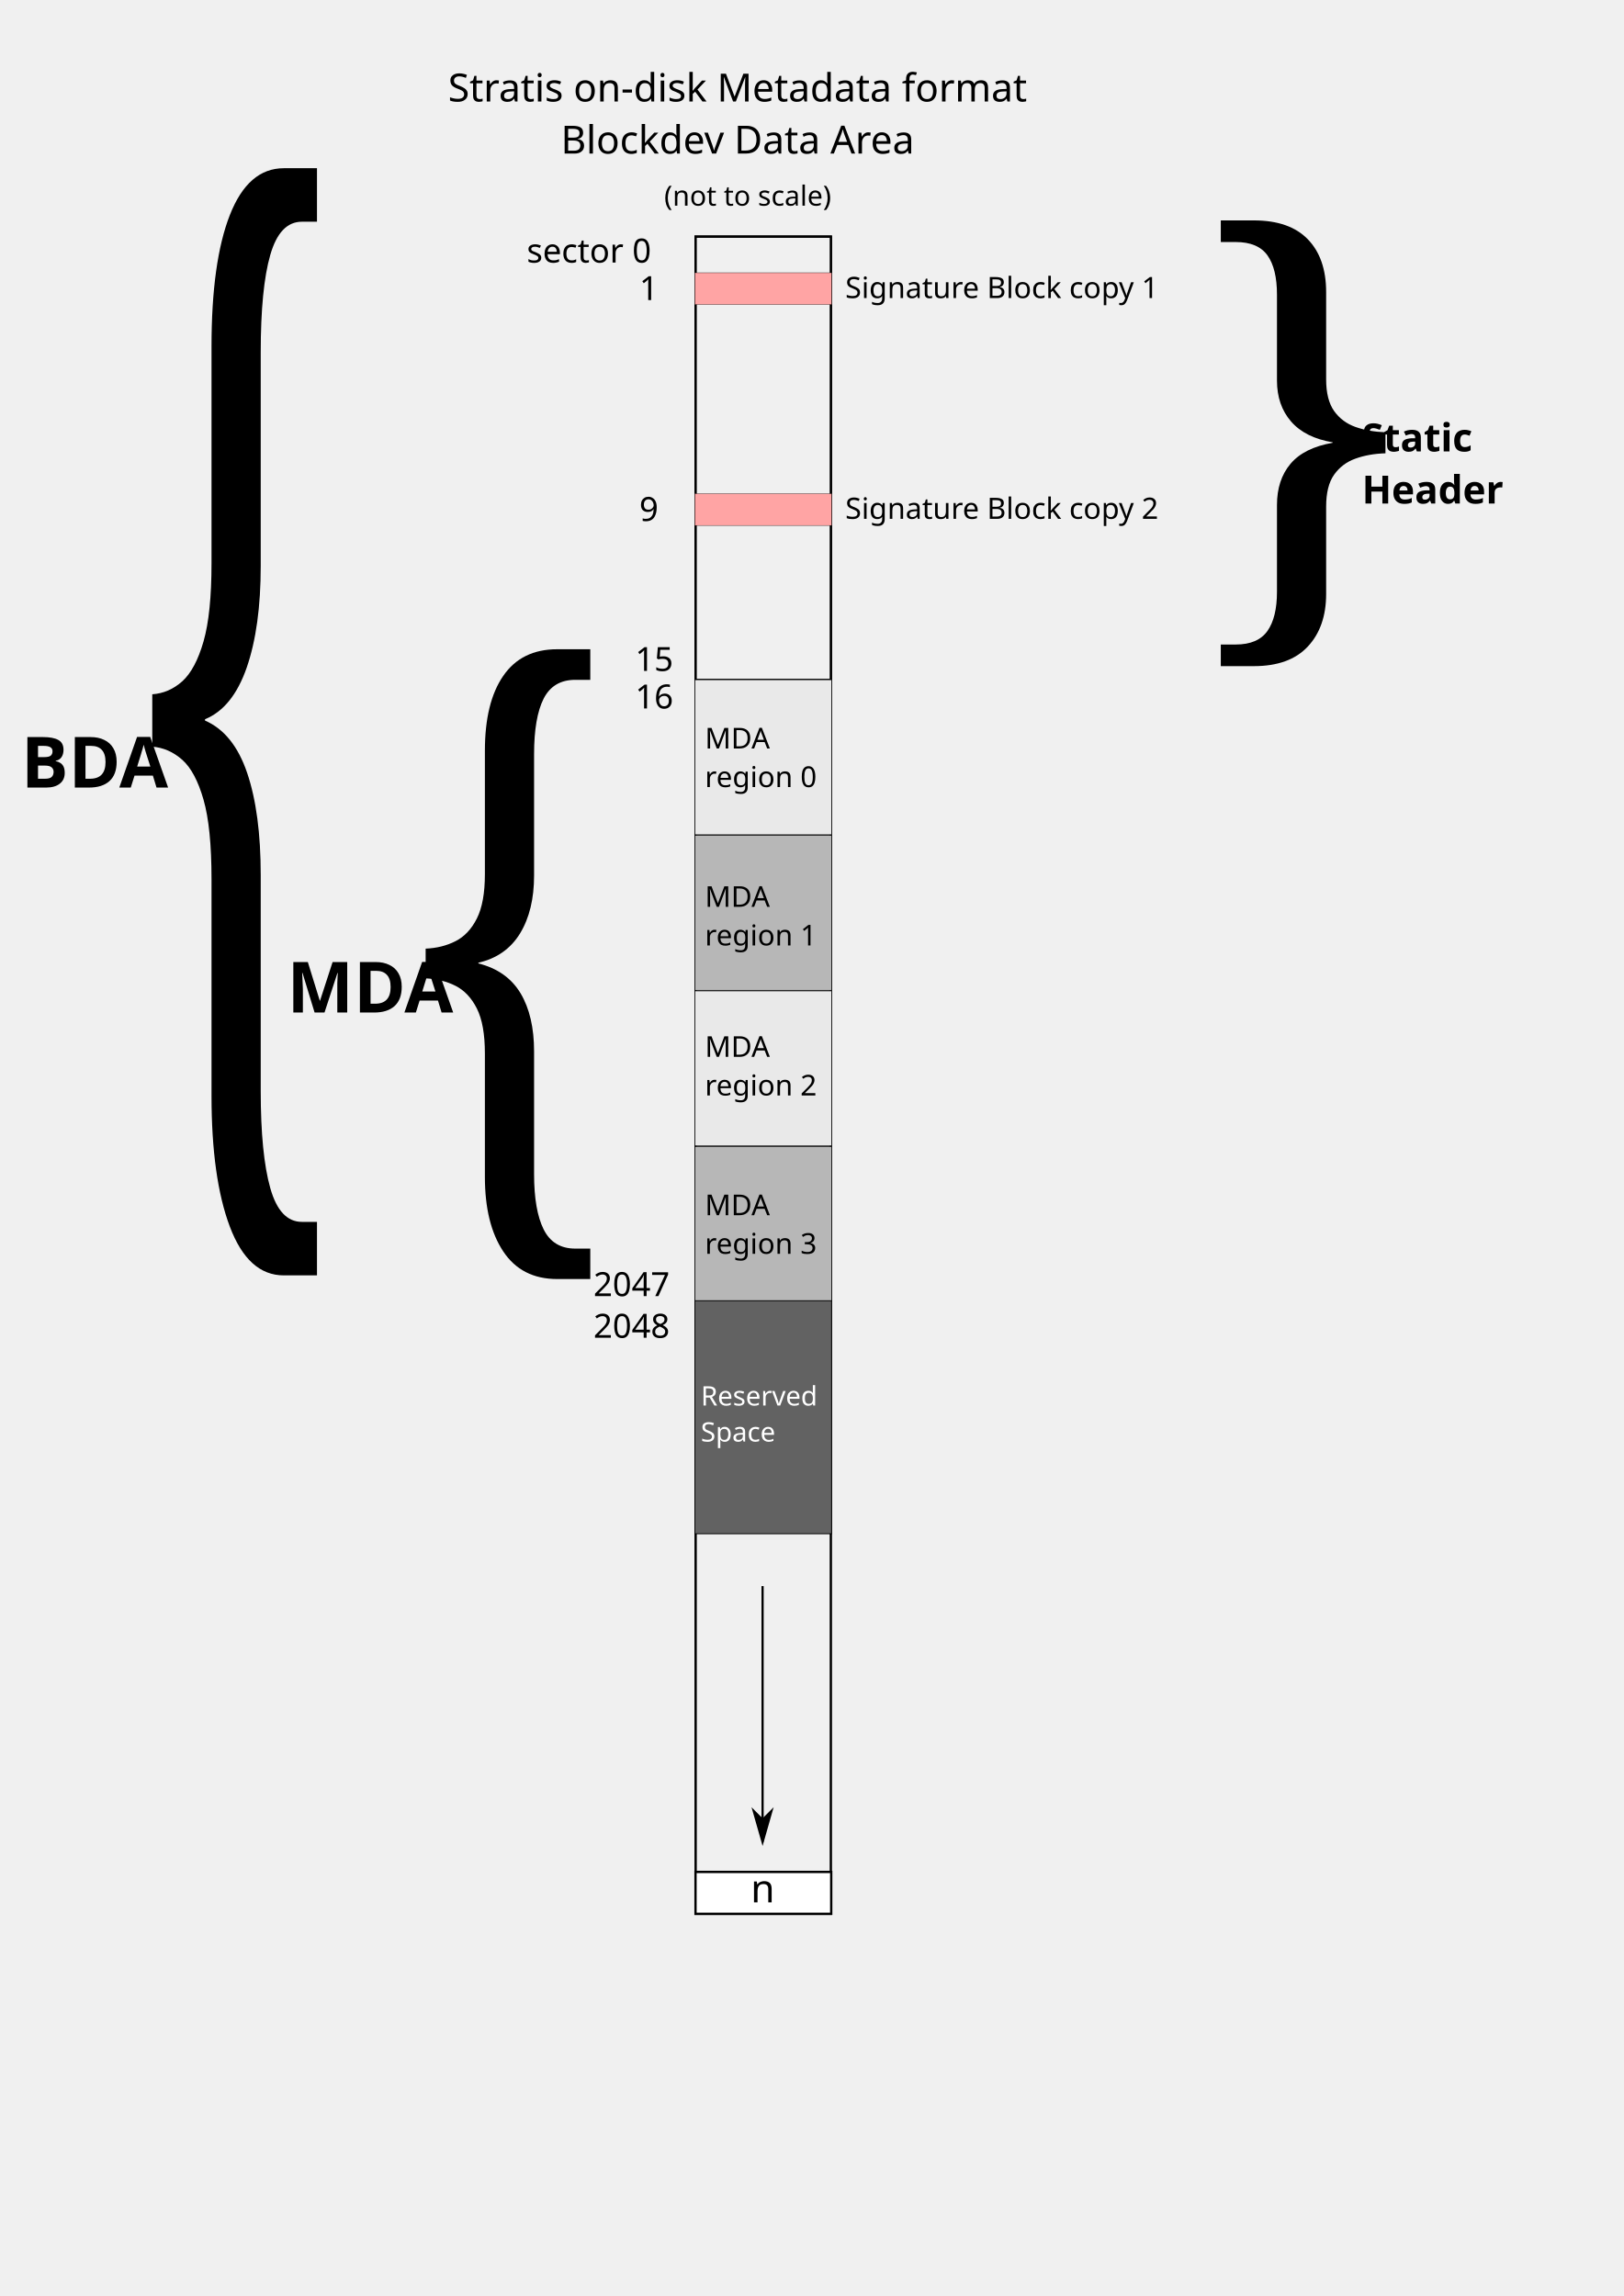
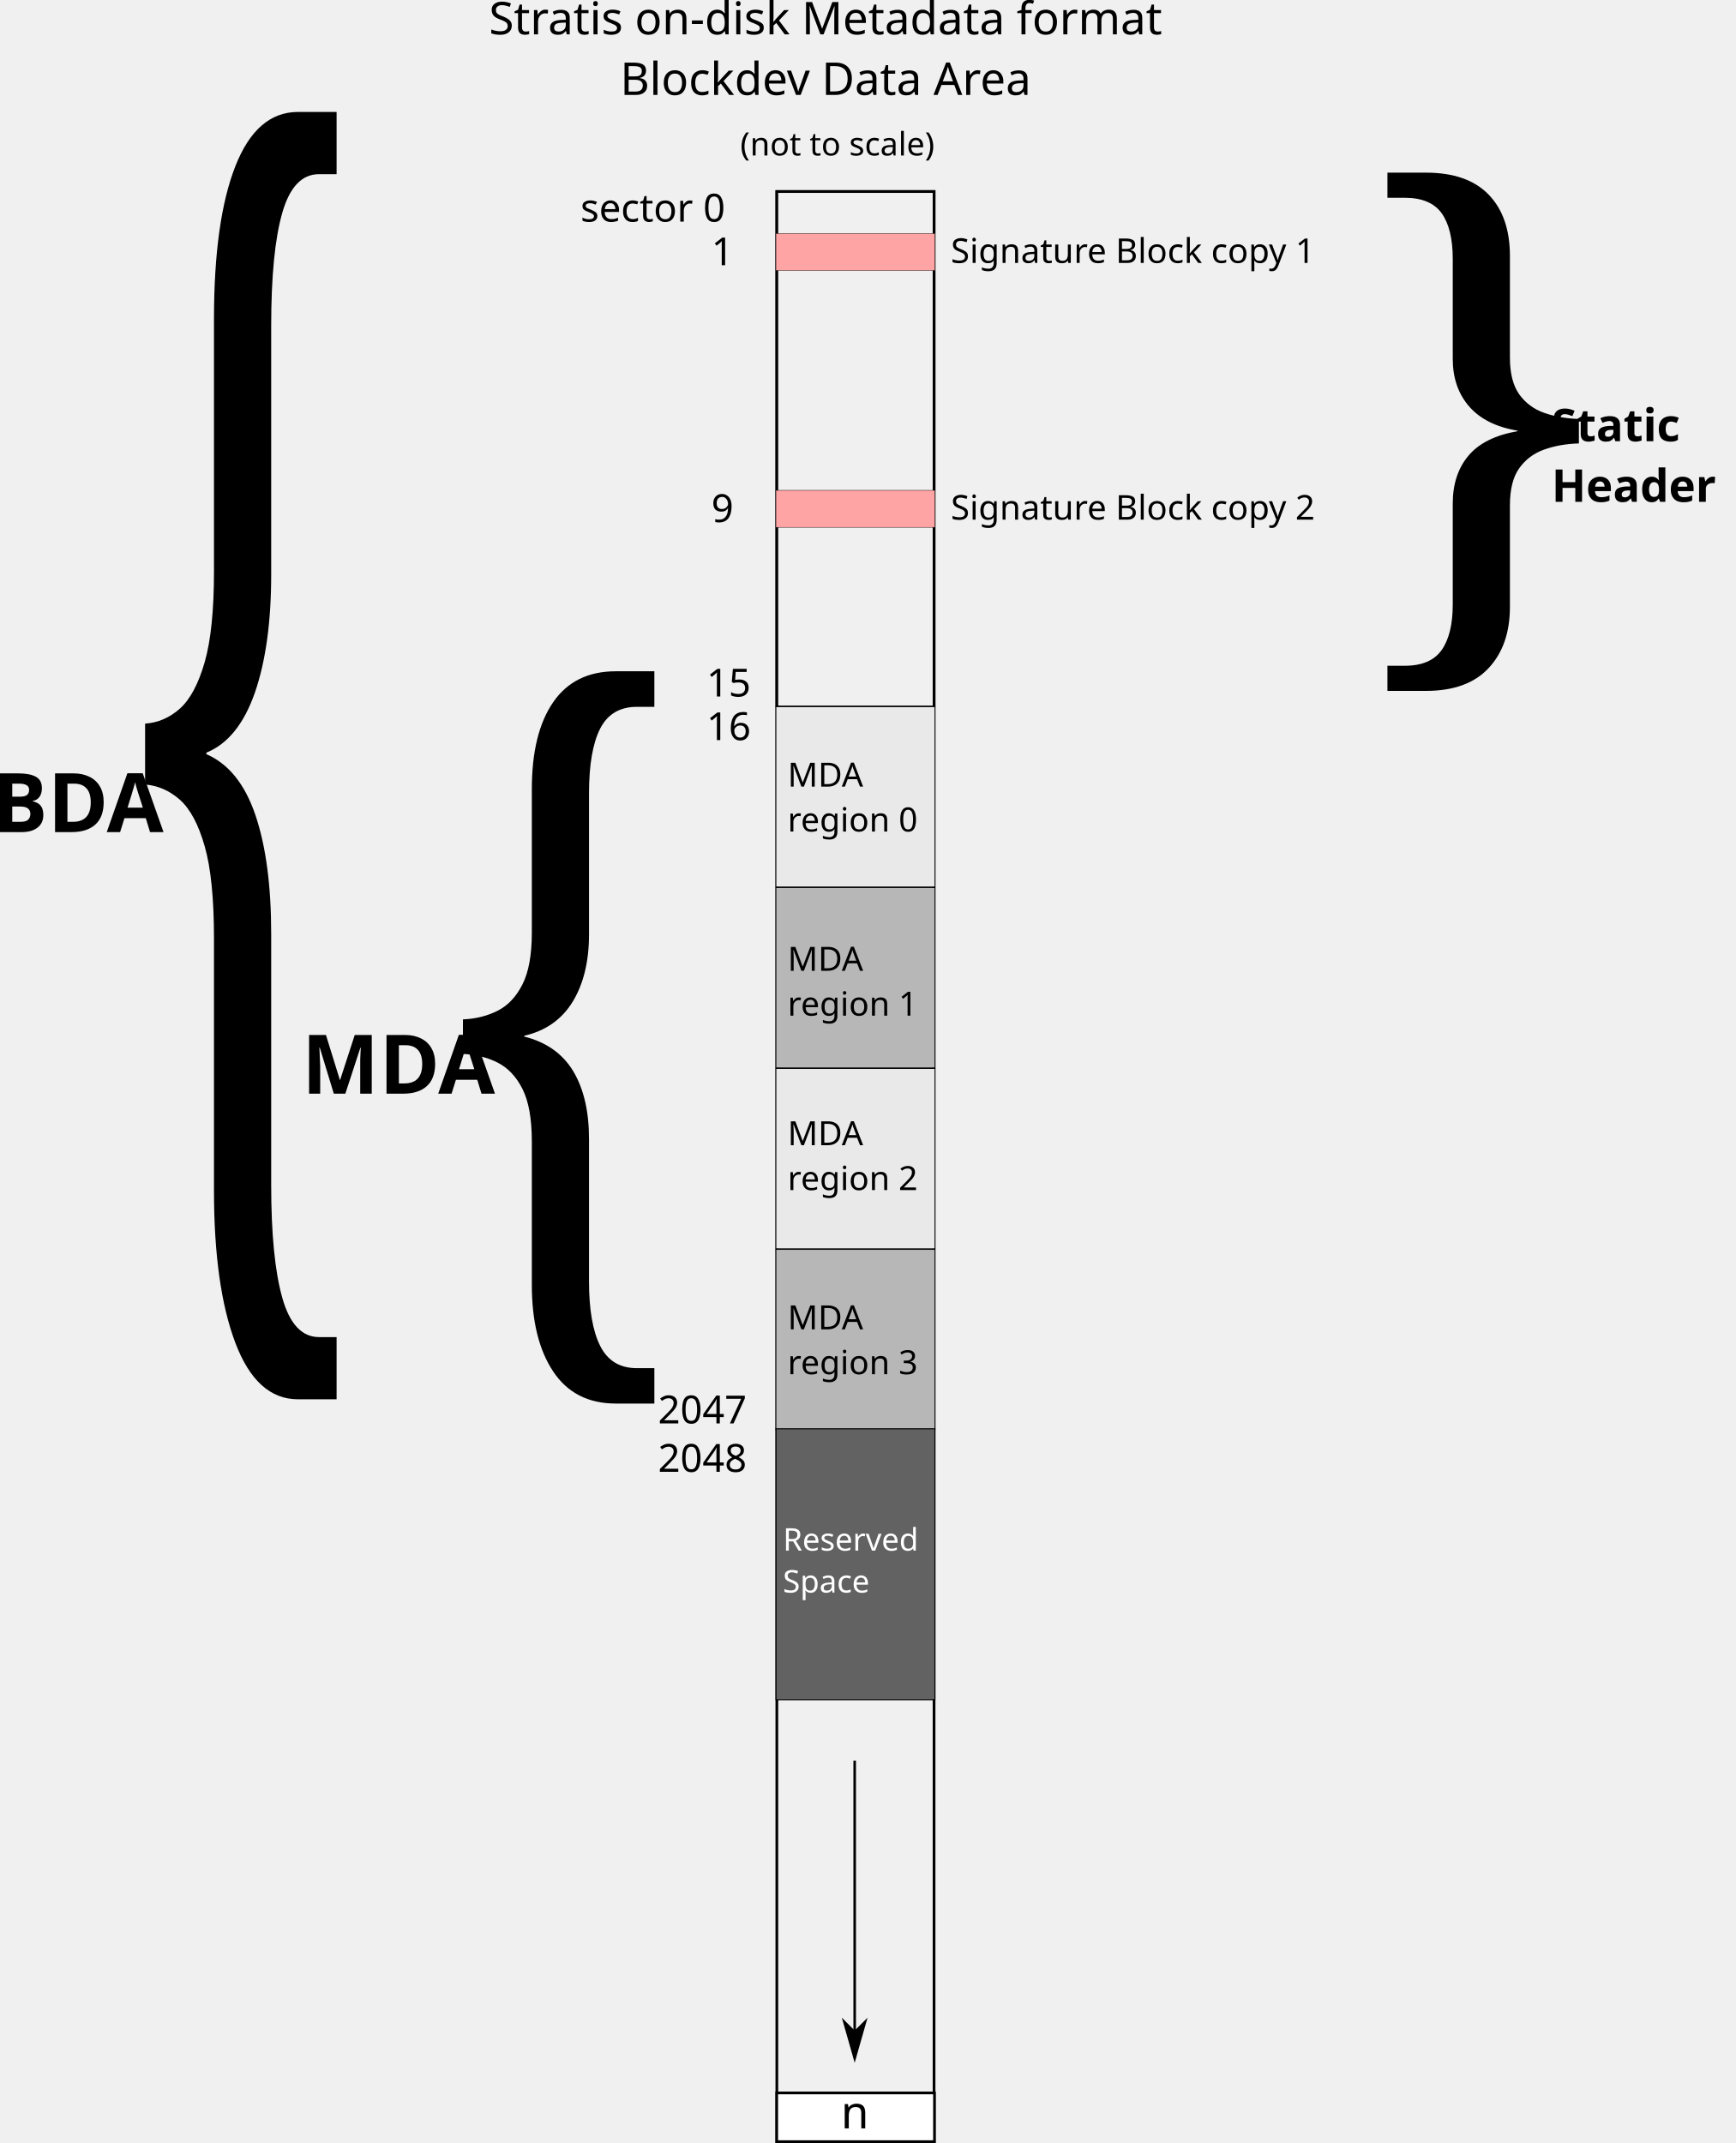
- <svg xmlns="http://www.w3.org/2000/svg" width="210mm" height="297mm" viewBox="0 0 210 297" version="1.1" id="svg8">
+ <svg xmlns="http://www.w3.org/2000/svg" width="193.102mm" height="238.408mm" viewBox="0 0 193.102 238.408" version="1.1" id="svg8">
  <defs id="defs2">
-     <marker orient="auto" refY="0.0" refX="0.0" id="marker7817" style="overflow:visible;">
-       <path id="path7815" d="M 0.0,0.0 L 5.0,-5.0 L -12.5,0.0 L 5.0,5.0 L 0.0,0.0 z " style="fill-rule:evenodd;stroke:#000000;stroke-width:1pt;stroke-opacity:1;fill:#000000;fill-opacity:1" transform="scale(0.8) rotate(180) translate(12.5,0)" />
+     <marker orient="auto" refY="0" refX="0" id="marker7817" style="overflow:visible">
+       <path id="path7815" d="M 0,0 5,-5 -12.5,0 5,5 0,0 Z" style="fill:#000000;fill-opacity:1;fill-rule:evenodd;stroke:#000000;stroke-width:1pt;stroke-opacity:1" transform="matrix(-0.8,0,0,-0.8,-10,0)" />
    </marker>
-     <marker style="overflow:visible" id="marker7695" refX="0.0" refY="0.0" orient="auto">
-       <path transform="scale(0.8) translate(12.5,0)" style="fill-rule:evenodd;stroke:#000000;stroke-width:1pt;stroke-opacity:1;fill:#000000;fill-opacity:1" d="M 0.0,0.0 L 5.0,-5.0 L -12.5,0.0 L 5.0,5.0 L 0.0,0.0 z " id="path7693" />
+     <marker style="overflow:visible" id="marker7695" refX="0" refY="0" orient="auto">
+       <path transform="matrix(0.8,0,0,0.8,10,0)" style="fill:#000000;fill-opacity:1;fill-rule:evenodd;stroke:#000000;stroke-width:1pt;stroke-opacity:1" d="M 0,0 5,-5 -12.5,0 5,5 0,0 Z" id="path7693" />
    </marker>
-     <marker style="overflow:visible" id="marker7643" refX="0.0" refY="0.0" orient="auto">
-       <path transform="scale(0.8) translate(12.5,0)" style="fill-rule:evenodd;stroke:#000000;stroke-width:1pt;stroke-opacity:1;fill:#000000;fill-opacity:1" d="M 0.0,0.0 L 5.0,-5.0 L -12.5,0.0 L 5.0,5.0 L 0.0,0.0 z " id="path7641" />
+     <marker style="overflow:visible" id="marker7643" refX="0" refY="0" orient="auto">
+       <path transform="matrix(0.8,0,0,0.8,10,0)" style="fill:#000000;fill-opacity:1;fill-rule:evenodd;stroke:#000000;stroke-width:1pt;stroke-opacity:1" d="M 0,0 5,-5 -12.5,0 5,5 0,0 Z" id="path7641" />
    </marker>
  </defs>
-   <g id="layer1">
+   <g id="layer1" transform="translate(-3.553935,-9.305429)">
    <rect style="opacity:1;fill:none;fill-opacity:1;stroke:#000000;stroke-width:0.302;stroke-miterlimit:4;stroke-dasharray:none;stroke-opacity:1" id="rect4468" width="17.488" height="216.949" x="89.969" y="30.614" />
    <g id="g9867" transform="matrix(1.007778,0,0,1.018665,-5.736491,49.94533)" style="stroke:none;stroke-width:0.296;stroke-miterlimit:4;stroke-dasharray:none;stroke-opacity:1">
      <rect style="opacity:1;fill:#ffffff;fill-opacity:1;stroke:#000000;stroke-width:0.296;stroke-miterlimit:4;stroke-dasharray:none;stroke-opacity:1" id="rect4470" width="17.415" height="5.32" x="94.952" y="188.676" />
    </g>
    <text xml:space="preserve" style="font-style:normal;font-weight:normal;font-size:4.313px;line-height:6.739px;font-family:sans-serif;letter-spacing:0px;word-spacing:0px;fill:#000000;fill-opacity:1;stroke:none;stroke-width:0.27px;stroke-linecap:butt;stroke-linejoin:miter;stroke-opacity:1" x="68.129" y="33.961" id="text4478">
      <tspan id="tspan4476" x="68.129" y="33.961" style="font-size:4.313px;stroke-width:0.27px">sector 0</tspan>
    </text>
    <text id="text4482" y="91.642" x="82.145" style="font-style:normal;font-weight:normal;font-size:4.313px;line-height:6.739px;font-family:sans-serif;letter-spacing:0px;word-spacing:0px;fill:#000000;fill-opacity:1;stroke:none;stroke-width:0.27px;stroke-linecap:butt;stroke-linejoin:miter;stroke-opacity:1" xml:space="preserve">
      <tspan style="font-size:4.313px;stroke-width:0.27px" y="91.642" x="82.145" id="tspan4480">16</tspan>
    </text>
    <rect y="30.541" x="89.896" height="57.344" width="17.634" id="rect4484" style="opacity:1;fill:none;fill-opacity:1;stroke:#000000;stroke-width:0.156;stroke-opacity:1" />
    <text xml:space="preserve" style="font-style:normal;font-weight:normal;font-size:5.031px;line-height:6.739px;font-family:sans-serif;text-align:center;letter-spacing:0px;word-spacing:0px;text-anchor:middle;fill:#000000;fill-opacity:1;stroke:none;stroke-width:0.27px;stroke-linecap:butt;stroke-linejoin:miter;stroke-opacity:1" x="99.974" y="13.128" id="text4488">
      <tspan id="tspan4486" x="99.974" y="13.128" style="font-size:5.031px;text-align:center;text-anchor:middle;stroke-width:0.27px">Stratis on-disk Metadata format</tspan>
      <tspan x="99.974" y="19.867" style="font-size:5.031px;text-align:center;text-anchor:middle;stroke-width:0.27px" id="tspan8709">Blockdev Data Area</tspan>
      <tspan x="99.974" y="26.605" style="font-size:3.594px;text-align:center;text-anchor:middle;stroke-width:0.27px" id="tspan8707">(not to scale)</tspan>
    </text>
    <text xml:space="preserve" style="font-style:normal;font-weight:normal;font-size:5.031px;line-height:6.739px;font-family:sans-serif;letter-spacing:0px;word-spacing:0px;fill:#000000;fill-opacity:1;stroke:none;stroke-width:0.27px;stroke-linecap:butt;stroke-linejoin:miter;stroke-opacity:1" x="176.147" y="58.395" id="text4492">
-       <tspan id="tspan4490" x="176.147" y="58.395" style="font-style:normal;font-variant:normal;font-weight:bold;font-stretch:normal;font-size:5.031px;font-family:sans-serif;-inkscape-font-specification:'sans-serif, Bold';font-variant-ligatures:normal;font-variant-caps:normal;font-variant-numeric:normal;font-feature-settings:normal;text-align:start;writing-mode:lr-tb;text-anchor:start;stroke-width:0.27px">Static</tspan>
-       <tspan x="176.147" y="65.133" style="font-style:normal;font-variant:normal;font-weight:bold;font-stretch:normal;font-size:5.031px;font-family:sans-serif;-inkscape-font-specification:'sans-serif, Bold';font-variant-ligatures:normal;font-variant-caps:normal;font-variant-numeric:normal;font-feature-settings:normal;text-align:start;writing-mode:lr-tb;text-anchor:start;stroke-width:0.27px" id="tspan7566">Header</tspan>
+       <tspan id="tspan4490" x="176.147" y="58.395" style="font-style:normal;font-variant:normal;font-weight:bold;font-stretch:normal;font-size:5.031px;font-family:sans-serif;-inkscape-font-specification:'sans-serif, Bold';text-align:start;writing-mode:lr-tb;text-anchor:start;stroke-width:0.27px">Static</tspan>
+       <tspan x="176.147" y="65.133" style="font-style:normal;font-variant:normal;font-weight:bold;font-stretch:normal;font-size:5.031px;font-family:sans-serif;-inkscape-font-specification:'sans-serif, Bold';text-align:start;writing-mode:lr-tb;text-anchor:start;stroke-width:0.27px" id="tspan7566">Header</tspan>
    </text>
    <text xml:space="preserve" style="font-style:normal;font-variant:normal;font-weight:normal;font-stretch:normal;font-size:64.922px;line-height:86.949px;font-family:Caladea;-inkscape-font-specification:Caladea;letter-spacing:0px;word-spacing:0px;fill:#000000;fill-opacity:1;stroke:none;stroke-width:3.478px;stroke-linecap:butt;stroke-linejoin:miter;stroke-opacity:1" x="154.64" y="77.853" id="text7304">
      <tspan id="tspan7302" x="154.64" y="77.853" style="font-style:normal;font-variant:normal;font-weight:normal;font-stretch:normal;font-family:Caladea;-inkscape-font-specification:Caladea;stroke-width:3.478px">}</tspan>
    </text>
    <rect style="opacity:1;fill:#ffa4a4;fill-opacity:1;stroke:#000000;stroke-width:0.042;stroke-opacity:1" id="rect7552" width="17.698" height="4.117" x="89.864" y="35.282" />
    <rect y="63.853" x="89.864" height="4.117" width="17.698" id="rect7554" style="opacity:1;fill:#ffa4a4;fill-opacity:1;stroke:#000000;stroke-width:0.042;stroke-opacity:1" />
    <text id="text7558" y="67.384" x="82.684" style="font-style:normal;font-weight:normal;font-size:4.313px;line-height:6.739px;font-family:sans-serif;letter-spacing:0px;word-spacing:0px;fill:#000000;fill-opacity:1;stroke:none;stroke-width:0.27px;stroke-linecap:butt;stroke-linejoin:miter;stroke-opacity:1" xml:space="preserve">
      <tspan style="font-size:4.313px;stroke-width:0.27px" y="67.384" x="82.684" id="tspan7556">9</tspan>
    </text>
    <text id="text7562" y="38.812" x="82.684" style="font-style:normal;font-weight:normal;font-size:4.313px;line-height:6.739px;font-family:sans-serif;letter-spacing:0px;word-spacing:0px;fill:#000000;fill-opacity:1;stroke:none;stroke-width:0.27px;stroke-linecap:butt;stroke-linejoin:miter;stroke-opacity:1" xml:space="preserve">
      <tspan style="font-size:4.313px;stroke-width:0.27px" y="38.812" x="82.684" id="tspan7560">1</tspan>
    </text>
    <text xml:space="preserve" style="font-style:normal;font-weight:normal;font-size:4.313px;line-height:6.739px;font-family:sans-serif;letter-spacing:0px;word-spacing:0px;fill:#000000;fill-opacity:1;stroke:none;stroke-width:0.27px;stroke-linecap:butt;stroke-linejoin:miter;stroke-opacity:1" x="76.754" y="173.044" id="text7570">
      <tspan id="tspan7568" x="76.754" y="173.044" style="font-size:4.313px;stroke-width:0.27px">2048</tspan>
    </text>
    <text id="text7574" y="167.653" x="76.754" style="font-style:normal;font-weight:normal;font-size:4.313px;line-height:6.739px;font-family:sans-serif;letter-spacing:0px;word-spacing:0px;fill:#000000;fill-opacity:1;stroke:none;stroke-width:0.27px;stroke-linecap:butt;stroke-linejoin:miter;stroke-opacity:1" xml:space="preserve">
      <tspan style="font-size:4.313px;stroke-width:0.27px" y="167.653" x="76.754" id="tspan7572">2047</tspan>
    </text>
    <text xml:space="preserve" style="font-style:normal;font-weight:normal;font-size:4.313px;line-height:6.739px;font-family:sans-serif;letter-spacing:0px;word-spacing:0px;fill:#000000;fill-opacity:1;stroke:none;stroke-width:0.27px;stroke-linecap:butt;stroke-linejoin:miter;stroke-opacity:1" x="82.145" y="86.791" id="text7578">
      <tspan id="tspan7576" x="82.145" y="86.791" style="font-size:4.313px;stroke-width:0.27px">15</tspan>
    </text>
    <rect y="87.924" x="89.864" height="20.056" width="17.698" id="rect7580" style="opacity:1;fill:#e9e9e9;fill-opacity:1;stroke:#000000;stroke-width:0.092;stroke-opacity:1" />
    <rect style="opacity:1;fill:#b7b7b7;fill-opacity:1;stroke:#000000;stroke-width:0.092;stroke-opacity:1" id="rect7582" width="17.698" height="20.056" x="89.864" y="108.05" />
    <rect y="128.176" x="89.864" height="20.056" width="17.698" id="rect7584" style="opacity:1;fill:#e9e9e9;fill-opacity:1;stroke:#000000;stroke-width:0.092;stroke-opacity:1" />
    <rect style="opacity:1;fill:#b7b7b7;fill-opacity:1;stroke:#000000;stroke-width:0.092;stroke-opacity:1" id="rect7595" width="17.698" height="20.056" x="89.864" y="148.301" />
    <text xml:space="preserve" style="font-style:normal;font-weight:normal;font-size:3.726px;line-height:4.99px;font-family:sans-serif;letter-spacing:0px;word-spacing:0px;fill:#000000;fill-opacity:1;stroke:none;stroke-width:0.2px;stroke-linecap:butt;stroke-linejoin:miter;stroke-opacity:1" x="91.168" y="96.822" id="text7599">
      <tspan id="tspan7597" x="91.168" y="96.822" style="stroke-width:0.2px">MDA</tspan>
      <tspan x="91.168" y="101.811" style="stroke-width:0.2px" id="tspan7601">region 0</tspan>
    </text>
    <text id="text7607" y="117.307" x="91.168" style="font-style:normal;font-weight:normal;font-size:3.726px;line-height:4.99px;font-family:sans-serif;letter-spacing:0px;word-spacing:0px;fill:#000000;fill-opacity:1;stroke:none;stroke-width:0.2px;stroke-linecap:butt;stroke-linejoin:miter;stroke-opacity:1" xml:space="preserve">
      <tspan style="stroke-width:0.2px" y="117.307" x="91.168" id="tspan7603">MDA</tspan>
      <tspan id="tspan7605" style="stroke-width:0.2px" y="122.296" x="91.168">region 1</tspan>
    </text>
    <text xml:space="preserve" style="font-style:normal;font-weight:normal;font-size:3.726px;line-height:4.99px;font-family:sans-serif;letter-spacing:0px;word-spacing:0px;fill:#000000;fill-opacity:1;stroke:none;stroke-width:0.2px;stroke-linecap:butt;stroke-linejoin:miter;stroke-opacity:1" x="91.168" y="136.714" id="text7613">
      <tspan id="tspan7609" x="91.168" y="136.714" style="stroke-width:0.2px">MDA</tspan>
      <tspan x="91.168" y="141.703" style="stroke-width:0.2px" id="tspan7611">region 2</tspan>
    </text>
    <text id="text7619" y="157.199" x="91.168" style="font-style:normal;font-weight:normal;font-size:3.726px;line-height:4.99px;font-family:sans-serif;letter-spacing:0px;word-spacing:0px;fill:#000000;fill-opacity:1;stroke:none;stroke-width:0.2px;stroke-linecap:butt;stroke-linejoin:miter;stroke-opacity:1" xml:space="preserve">
      <tspan style="stroke-width:0.2px" y="157.199" x="91.168" id="tspan7615">MDA</tspan>
      <tspan id="tspan7617" style="stroke-width:0.2px" y="162.188" x="91.168">region 3</tspan>
    </text>
    <text xml:space="preserve" style="font-style:normal;font-weight:normal;font-size:3.818px;line-height:5.114px;font-family:sans-serif;letter-spacing:0px;word-spacing:0px;fill:#000000;fill-opacity:1;stroke:none;stroke-width:0.205px;stroke-linecap:butt;stroke-linejoin:miter;stroke-opacity:1" x="109.325" y="67.118" id="text7623">
      <tspan x="109.325" y="67.118" style="stroke-width:0.205px" id="tspan7625">Signature Block copy 2</tspan>
    </text>
    <text id="text7631" y="38.558" x="109.325" style="font-style:normal;font-weight:normal;font-size:3.818px;line-height:5.114px;font-family:sans-serif;letter-spacing:0px;word-spacing:0px;fill:#000000;fill-opacity:1;stroke:none;stroke-width:0.205px;stroke-linecap:butt;stroke-linejoin:miter;stroke-opacity:1" xml:space="preserve">
      <tspan id="tspan7629" style="stroke-width:0.205px" y="38.558" x="109.325">Signature Block copy 1</tspan>
    </text>
    <flowRoot xml:space="preserve" id="flowRoot9851" style="font-style:normal;font-weight:normal;font-size:18.667px;line-height:25px;font-family:sans-serif;letter-spacing:0px;word-spacing:0px;fill:#000000;fill-opacity:1;stroke:none;stroke-width:1px;stroke-linecap:butt;stroke-linejoin:miter;stroke-opacity:1" transform="matrix(0.2695416,0,0,0.2695416,103.8644,-8.993927)">
      <flowRegion id="flowRegion9853">
        <rect id="rect9855" width="255.152" height="125.254" x="65.714" y="601.805" />
      </flowRegion>
      <flowPara id="flowPara9857" style="font-style:italic">By default, BDA is 2048 sectors (1 MiB), but may be larger (size of MDA given in Signature block plus 16 for Static Header)</flowPara>
    </flowRoot>
    <text xml:space="preserve" style="font-style:normal;font-weight:normal;font-size:5.031px;line-height:6.739px;font-family:sans-serif;letter-spacing:0px;word-spacing:0px;fill:#000000;fill-opacity:1;stroke:none;stroke-width:0.27px;stroke-linecap:butt;stroke-linejoin:miter;stroke-opacity:1" x="97.096" y="246.086" id="text9875">
      <tspan id="tspan9873" x="97.096" y="246.086" style="stroke-width:0.27px">n</tspan>
    </text>
    <rect y="168.257" x="89.875" height="30.143" width="17.677" id="rect9877" style="opacity:1;fill:#626262;fill-opacity:1;stroke:#000000;stroke-width:0.113;stroke-opacity:1" />
    <text xml:space="preserve" style="font-style:normal;font-weight:normal;font-size:3.483px;line-height:4.664px;font-family:sans-serif;letter-spacing:0px;word-spacing:0px;fill:#ffffff;fill-opacity:1;stroke:none;stroke-width:0.187px;stroke-linecap:butt;stroke-linejoin:miter;stroke-opacity:1" x="90.645" y="181.812" id="text9883">
      <tspan x="90.645" y="181.812" style="fill:#ffffff;fill-opacity:1;stroke-width:0.187px" id="tspan9881">Reserved</tspan>
      <tspan x="90.645" y="186.476" style="fill:#ffffff;fill-opacity:1;stroke-width:0.187px" id="tspan9887">Space</tspan>
    </text>
    <flowRoot transform="matrix(0.2695416,0,0,0.2695416,3.457233,18.62804)" style="font-style:normal;font-weight:normal;font-size:18.667px;line-height:25px;font-family:sans-serif;letter-spacing:0px;word-spacing:0px;fill:#000000;fill-opacity:1;stroke:none;stroke-width:1px;stroke-linecap:butt;stroke-linejoin:miter;stroke-opacity:1" id="flowRoot9895" xml:space="preserve">
      <flowRegion id="flowRegion9891">
        <rect y="601.805" x="65.714" height="51.513" width="241.01" id="rect9889" />
      </flowRegion>
      <flowPara style="font-style:italic" id="flowPara9893">Reserved Space size given in Signature Block</flowPara>
    </flowRoot>
-     <path style="fill:none;fill-rule:evenodd;stroke:#000000;stroke-width:0.282;stroke-linecap:butt;stroke-linejoin:miter;stroke-miterlimit:4;stroke-dasharray:none;stroke-opacity:1;marker-end:url(#marker7817)" d="m 98.628,205.171 v 33.066" id="path9983" />
+     <path style="fill:none;fill-rule:evenodd;stroke:#000000;stroke-width:0.282;stroke-linecap:butt;stroke-linejoin:miter;stroke-miterlimit:4;stroke-dasharray:none;stroke-opacity:1;marker-end:url(#marker7817)" d="m 98.628,205.171 0,33.066" id="path9983" />
    <text xml:space="preserve" style="font-style:normal;font-weight:normal;font-size:4.197px;line-height:5.621px;font-family:sans-serif;letter-spacing:0px;word-spacing:0px;fill:#000000;fill-opacity:1;stroke:none;stroke-width:0.225px;stroke-linecap:butt;stroke-linejoin:miter;stroke-opacity:1" x="178.076" y="164.084" id="text10561">
-       <tspan id="tspan10559" x="178.076" y="164.084" style="stroke-width:0.225px">                           </tspan>
+       <tspan id="tspan10559" x="178.076" y="164.084" style="stroke-width:0.225px" />
    </text>
    <text id="text10602" y="91.57" x="-69.732" style="font-style:normal;font-variant:normal;font-weight:normal;font-stretch:normal;font-size:102.333px;line-height:137.053px;font-family:Caladea;-inkscape-font-specification:Caladea;letter-spacing:0px;word-spacing:0px;fill:#000000;fill-opacity:1;stroke:none;stroke-width:5.482px;stroke-linecap:butt;stroke-linejoin:miter;stroke-opacity:1" xml:space="preserve" transform="scale(-0.634415,1.576255)">
      <tspan style="font-style:normal;font-variant:normal;font-weight:normal;font-stretch:normal;font-family:Caladea;-inkscape-font-specification:Caladea;stroke-width:5.482px" y="91.57" x="-69.732" id="tspan10600">}</tspan>
    </text>
-     <text xml:space="preserve" style="font-style:normal;font-variant:normal;font-weight:bold;font-stretch:normal;font-size:9.135px;line-height:12.234px;font-family:sans-serif;-inkscape-font-specification:'sans-serif, Bold';font-variant-ligatures:normal;font-variant-caps:normal;font-variant-numeric:normal;font-feature-settings:normal;text-align:start;letter-spacing:0px;word-spacing:0px;writing-mode:lr-tb;text-anchor:start;fill:#000000;fill-opacity:1;stroke:none;stroke-width:0.489px;stroke-linecap:butt;stroke-linejoin:miter;stroke-opacity:1" x="2.715" y="101.873" id="text10606">
-       <tspan id="tspan10604" x="2.715" y="101.873" style="font-style:normal;font-variant:normal;font-weight:bold;font-stretch:normal;font-size:9.135px;font-family:sans-serif;-inkscape-font-specification:'sans-serif, Bold';font-variant-ligatures:normal;font-variant-caps:normal;font-variant-numeric:normal;font-feature-settings:normal;text-align:start;writing-mode:lr-tb;text-anchor:start;stroke-width:0.489px">BDA</tspan>
+     <text xml:space="preserve" style="font-style:normal;font-variant:normal;font-weight:bold;font-stretch:normal;font-size:9.135px;line-height:12.234px;font-family:sans-serif;-inkscape-font-specification:'sans-serif, Bold';text-align:start;letter-spacing:0px;word-spacing:0px;writing-mode:lr-tb;text-anchor:start;fill:#000000;fill-opacity:1;stroke:none;stroke-width:0.489px;stroke-linecap:butt;stroke-linejoin:miter;stroke-opacity:1" x="2.715" y="101.873" id="text10606">
+       <tspan id="tspan10604" x="2.715" y="101.873" style="font-style:normal;font-variant:normal;font-weight:bold;font-stretch:normal;font-size:9.135px;font-family:sans-serif;-inkscape-font-specification:'sans-serif, Bold';text-align:start;writing-mode:lr-tb;text-anchor:start;stroke-width:0.489px">BDA</tspan>
    </text>
    <flowRoot xml:space="preserve" id="flowRoot10614" style="font-style:normal;font-weight:normal;font-size:18.667px;line-height:25px;font-family:sans-serif;letter-spacing:0px;word-spacing:0px;fill:#000000;fill-opacity:1;stroke:none;stroke-width:1px;stroke-linecap:butt;stroke-linejoin:miter;stroke-opacity:1" transform="matrix(0.2695416,0,0,0.2695416,104.5281,50.77055)">
      <flowRegion id="flowRegion10610">
        <rect id="rect10608" width="241.01" height="51.513" x="65.714" y="601.805" />
      </flowRegion>
      <flowPara id="flowPara10612" style="font-style:italic">Rest of blockdev, usable by upper layers</flowPara>
    </flowRoot>
    <text id="text10678" y="129.307" x="-94.613" style="font-style:normal;font-variant:normal;font-weight:normal;font-stretch:normal;font-size:77.176px;line-height:103.361px;font-family:Caladea;-inkscape-font-specification:Caladea;letter-spacing:0px;word-spacing:0px;fill:#000000;fill-opacity:1;stroke:none;stroke-width:4.134px;stroke-linecap:butt;stroke-linejoin:miter;stroke-opacity:1" xml:space="preserve" transform="scale(-0.8412157,1.188756)">
      <tspan style="font-style:normal;font-variant:normal;font-weight:normal;font-stretch:normal;font-family:Caladea;-inkscape-font-specification:Caladea;stroke-width:4.134px" y="129.307" x="-94.613" id="tspan10676">}</tspan>
    </text>
-     <text id="text10682" y="130.977" x="37.111" style="font-style:normal;font-variant:normal;font-weight:bold;font-stretch:normal;font-size:9.135px;line-height:12.234px;font-family:sans-serif;-inkscape-font-specification:'sans-serif, Bold';font-variant-ligatures:normal;font-variant-caps:normal;font-variant-numeric:normal;font-feature-settings:normal;text-align:start;letter-spacing:0px;word-spacing:0px;writing-mode:lr-tb;text-anchor:start;fill:#000000;fill-opacity:1;stroke:none;stroke-width:0.489px;stroke-linecap:butt;stroke-linejoin:miter;stroke-opacity:1" xml:space="preserve">
-       <tspan style="font-style:normal;font-variant:normal;font-weight:bold;font-stretch:normal;font-size:9.135px;font-family:sans-serif;-inkscape-font-specification:'sans-serif, Bold';font-variant-ligatures:normal;font-variant-caps:normal;font-variant-numeric:normal;font-feature-settings:normal;text-align:start;writing-mode:lr-tb;text-anchor:start;stroke-width:0.489px" y="130.977" x="37.111" id="tspan10680">MDA</tspan>
+     <text id="text10682" y="130.977" x="37.111" style="font-style:normal;font-variant:normal;font-weight:bold;font-stretch:normal;font-size:9.135px;line-height:12.234px;font-family:sans-serif;-inkscape-font-specification:'sans-serif, Bold';text-align:start;letter-spacing:0px;word-spacing:0px;writing-mode:lr-tb;text-anchor:start;fill:#000000;fill-opacity:1;stroke:none;stroke-width:0.489px;stroke-linecap:butt;stroke-linejoin:miter;stroke-opacity:1" xml:space="preserve">
+       <tspan style="font-style:normal;font-variant:normal;font-weight:bold;font-stretch:normal;font-size:9.135px;font-family:sans-serif;-inkscape-font-specification:'sans-serif, Bold';text-align:start;writing-mode:lr-tb;text-anchor:start;stroke-width:0.489px" y="130.977" x="37.111" id="tspan10680">MDA</tspan>
    </text>
  </g>
</svg>
